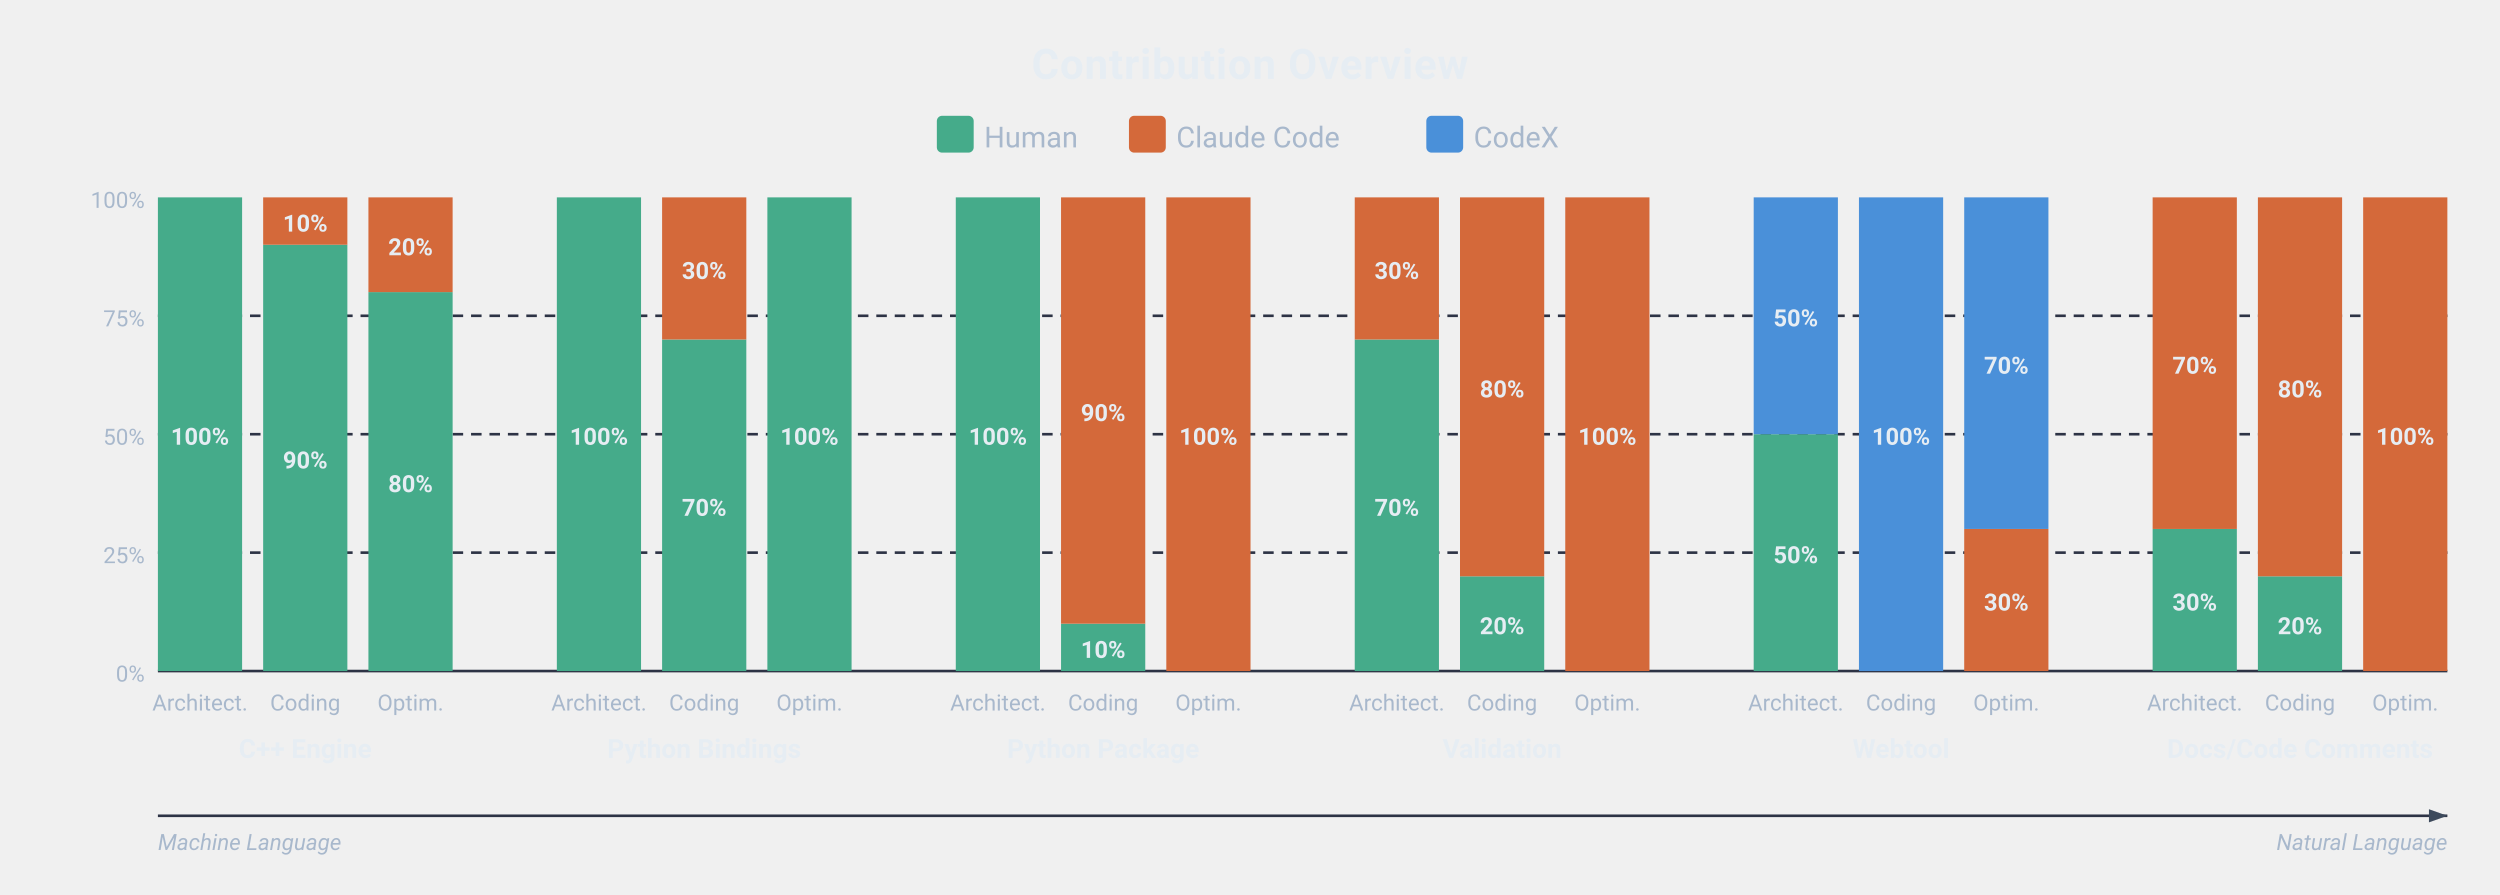
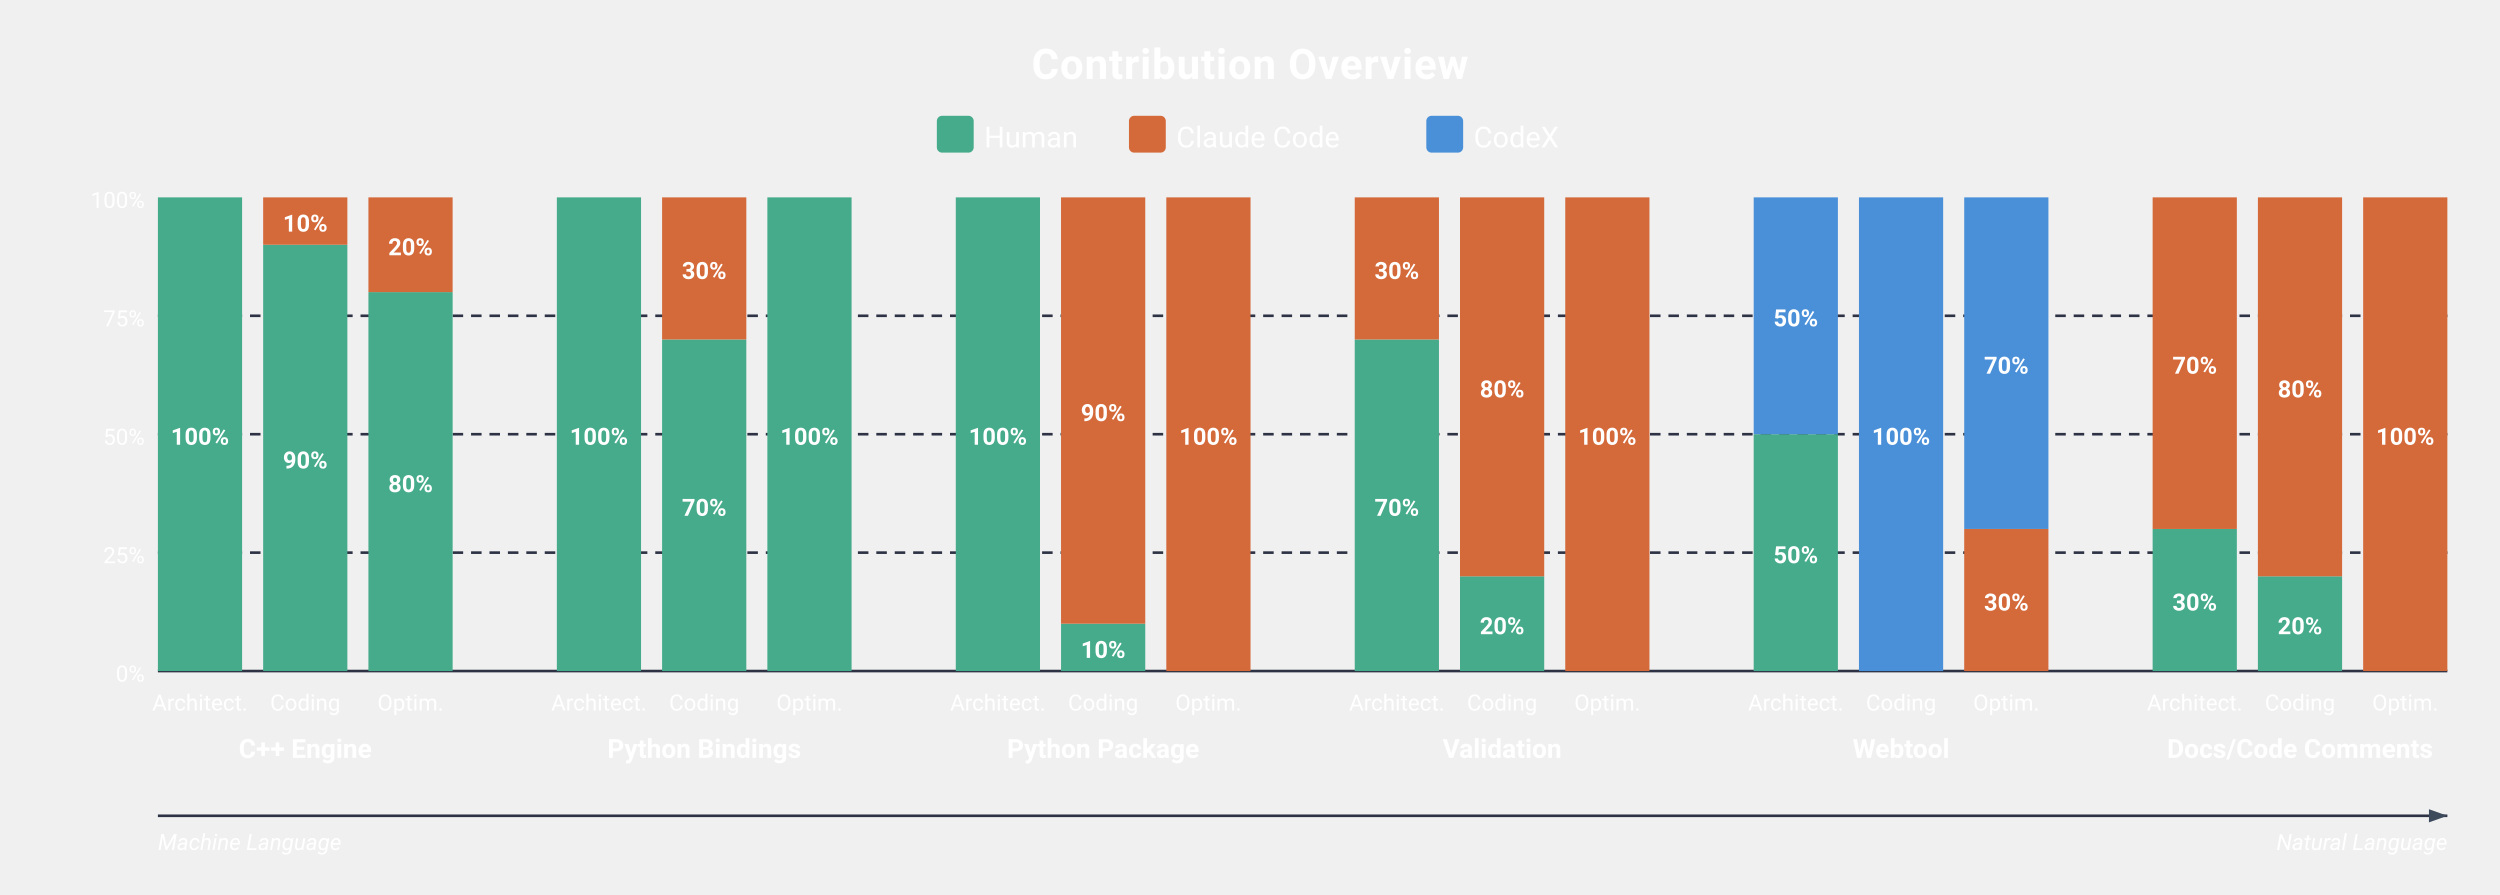
<svg xmlns="http://www.w3.org/2000/svg" viewBox="0 0 950 340" font-family="-apple-system, 'Segoe UI', Roboto, 'Helvetica Neue', Arial, sans-serif">
  <style>
    svg { color-scheme: light dark; }
-     .cp { fill: #E6EDF3; }
-     .cs { fill: #A8B8CC; }
+     .cp, .cs { fill: #ffffff; }
    .gl { stroke: #2D3345; fill: none; }
    .arr { fill: #3D4A5C; }
    @media (prefers-color-scheme: light) {
-       .cp { fill: #24292f; }
-       .cs { fill: #57606a; }
+       .cp, .cs { fill: #000000; }
      .gl { stroke: #d0d7de; }
      .arr { fill: #57606a; }
    }
  </style>
  <defs>
    <marker id="arr" markerWidth="7" markerHeight="5" refX="7" refY="2.5" orient="auto">
      <polygon points="0 0, 7 2.5, 0 5" class="arr" />
    </marker>
  </defs>
  <rect width="950" height="340" fill="transparent" rx="12" />
  <text x="475" y="30" text-anchor="middle" font-size="16" font-weight="700" class="cp" letter-spacing="0.3">Contribution Overview</text>
  <rect x="356" y="44" width="14" height="14" rx="2" fill="#45AB8A" />
  <text x="374" y="56" font-size="11" class="cs">Human</text>
  <rect x="429" y="44" width="14" height="14" rx="2" fill="#D4693A" />
  <text x="447" y="56" font-size="11" class="cs">Claude Code</text>
  <rect x="542" y="44" width="14" height="14" rx="2" fill="#4A90D9" />
  <text x="560" y="56" font-size="11" class="cs">CodeX</text>
  <line x1="60" y1="255" x2="930" y2="255" class="gl" stroke-width="1" />
  <line x1="60" y1="210.0" x2="930" y2="210.0" class="gl" stroke-width="1" stroke-dasharray="4,3" />
  <text x="55" y="214.0" text-anchor="end" font-size="8.5" class="cs">25%</text>
  <line x1="60" y1="165.0" x2="930" y2="165.0" class="gl" stroke-width="1" stroke-dasharray="4,3" />
  <text x="55" y="169.0" text-anchor="end" font-size="8.5" class="cs">50%</text>
  <line x1="60" y1="120.0" x2="930" y2="120.0" class="gl" stroke-width="1" stroke-dasharray="4,3" />
  <text x="55" y="124.0" text-anchor="end" font-size="8.5" class="cs">75%</text>
  <text x="55" y="259" text-anchor="end" font-size="8.5" class="cs">0%</text>
  <text x="55" y="79" text-anchor="end" font-size="8.5" class="cs">100%</text>
  <rect x="60.0" y="75.0" width="32" height="180.0" fill="#45AB8A" />
  <text x="76.0" y="169.0" text-anchor="middle" font-size="9" font-weight="700" class="cp">100%</text>
  <rect x="100.0" y="93.0" width="32" height="162.0" fill="#45AB8A" />
  <text x="116.0" y="178.0" text-anchor="middle" font-size="9" font-weight="700" class="cp">90%</text>
  <rect x="100.0" y="75.0" width="32" height="18.0" fill="#D4693A" />
  <text x="116.0" y="88.0" text-anchor="middle" font-size="9" font-weight="700" class="cp">10%</text>
  <rect x="140.0" y="111.0" width="32" height="144.0" fill="#45AB8A" />
  <text x="156.0" y="187.0" text-anchor="middle" font-size="9" font-weight="700" class="cp">80%</text>
  <rect x="140.0" y="75.0" width="32" height="36.0" fill="#D4693A" />
  <text x="156.0" y="97.0" text-anchor="middle" font-size="9" font-weight="700" class="cp">20%</text>
  <rect x="211.6" y="75.0" width="32" height="180.0" fill="#45AB8A" />
  <text x="227.6" y="169.0" text-anchor="middle" font-size="9" font-weight="700" class="cp">100%</text>
  <rect x="251.6" y="129.0" width="32" height="126.0" fill="#45AB8A" />
  <text x="267.6" y="196.0" text-anchor="middle" font-size="9" font-weight="700" class="cp">70%</text>
  <rect x="251.6" y="75.0" width="32" height="54.0" fill="#D4693A" />
  <text x="267.6" y="106.0" text-anchor="middle" font-size="9" font-weight="700" class="cp">30%</text>
  <rect x="291.6" y="75.0" width="32" height="180.0" fill="#45AB8A" />
  <text x="307.6" y="169.0" text-anchor="middle" font-size="9" font-weight="700" class="cp">100%</text>
  <rect x="363.2" y="75.0" width="32" height="180.0" fill="#45AB8A" />
  <text x="379.2" y="169.0" text-anchor="middle" font-size="9" font-weight="700" class="cp">100%</text>
  <rect x="403.2" y="237.0" width="32" height="18.0" fill="#45AB8A" />
  <text x="419.2" y="250.0" text-anchor="middle" font-size="9" font-weight="700" class="cp">10%</text>
  <rect x="403.2" y="75.0" width="32" height="162.0" fill="#D4693A" />
  <text x="419.2" y="160.0" text-anchor="middle" font-size="9" font-weight="700" class="cp">90%</text>
  <rect x="443.2" y="75.0" width="32" height="180.0" fill="#D4693A" />
  <text x="459.2" y="169.0" text-anchor="middle" font-size="9" font-weight="700" class="cp">100%</text>
  <rect x="514.8" y="129.0" width="32" height="126.0" fill="#45AB8A" />
  <text x="530.8" y="196.0" text-anchor="middle" font-size="9" font-weight="700" class="cp">70%</text>
  <rect x="514.8" y="75.0" width="32" height="54.0" fill="#D4693A" />
  <text x="530.8" y="106.0" text-anchor="middle" font-size="9" font-weight="700" class="cp">30%</text>
  <rect x="554.8" y="219.0" width="32" height="36.0" fill="#45AB8A" />
  <text x="570.8" y="241.0" text-anchor="middle" font-size="9" font-weight="700" class="cp">20%</text>
  <rect x="554.8" y="75.0" width="32" height="144.0" fill="#D4693A" />
  <text x="570.8" y="151.0" text-anchor="middle" font-size="9" font-weight="700" class="cp">80%</text>
  <rect x="594.8" y="75.0" width="32" height="180.0" fill="#D4693A" />
  <text x="610.8" y="169.0" text-anchor="middle" font-size="9" font-weight="700" class="cp">100%</text>
  <rect x="666.4" y="165.0" width="32" height="90.0" fill="#45AB8A" />
  <text x="682.4" y="214.0" text-anchor="middle" font-size="9" font-weight="700" class="cp">50%</text>
  <rect x="666.4" y="75.0" width="32" height="90.0" fill="#4A90D9" />
  <text x="682.4" y="124.0" text-anchor="middle" font-size="9" font-weight="700" class="cp">50%</text>
  <rect x="706.4" y="75.0" width="32" height="180.0" fill="#4A90D9" />
  <text x="722.4" y="169.0" text-anchor="middle" font-size="9" font-weight="700" class="cp">100%</text>
  <rect x="746.4" y="201.0" width="32" height="54.0" fill="#D4693A" />
  <text x="762.4" y="232.0" text-anchor="middle" font-size="9" font-weight="700" class="cp">30%</text>
  <rect x="746.4" y="75.0" width="32" height="126.0" fill="#4A90D9" />
  <text x="762.4" y="142.0" text-anchor="middle" font-size="9" font-weight="700" class="cp">70%</text>
  <rect x="818.0" y="201.0" width="32" height="54.0" fill="#45AB8A" />
  <text x="834.0" y="232.0" text-anchor="middle" font-size="9" font-weight="700" class="cp">30%</text>
  <rect x="818.0" y="75.0" width="32" height="126.0" fill="#D4693A" />
  <text x="834.0" y="142.0" text-anchor="middle" font-size="9" font-weight="700" class="cp">70%</text>
  <rect x="858.0" y="219.0" width="32" height="36.0" fill="#45AB8A" />
  <text x="874.0" y="241.0" text-anchor="middle" font-size="9" font-weight="700" class="cp">20%</text>
  <rect x="858.0" y="75.0" width="32" height="144.0" fill="#D4693A" />
  <text x="874.0" y="151.0" text-anchor="middle" font-size="9" font-weight="700" class="cp">80%</text>
  <rect x="898.0" y="75.0" width="32" height="180.0" fill="#D4693A" />
  <text x="914.0" y="169.0" text-anchor="middle" font-size="9" font-weight="700" class="cp">100%</text>
  <text x="76.0" y="270" text-anchor="middle" font-size="8.5" class="cs">Architect.</text>
  <text x="116.0" y="270" text-anchor="middle" font-size="8.5" class="cs">Coding</text>
  <text x="156.0" y="270" text-anchor="middle" font-size="8.5" class="cs">Optim.</text>
  <text x="227.6" y="270" text-anchor="middle" font-size="8.5" class="cs">Architect.</text>
  <text x="267.6" y="270" text-anchor="middle" font-size="8.5" class="cs">Coding</text>
  <text x="307.6" y="270" text-anchor="middle" font-size="8.5" class="cs">Optim.</text>
  <text x="379.2" y="270" text-anchor="middle" font-size="8.5" class="cs">Architect.</text>
  <text x="419.2" y="270" text-anchor="middle" font-size="8.5" class="cs">Coding</text>
  <text x="459.2" y="270" text-anchor="middle" font-size="8.5" class="cs">Optim.</text>
  <text x="530.8" y="270" text-anchor="middle" font-size="8.5" class="cs">Architect.</text>
  <text x="570.8" y="270" text-anchor="middle" font-size="8.5" class="cs">Coding</text>
  <text x="610.8" y="270" text-anchor="middle" font-size="8.5" class="cs">Optim.</text>
  <text x="682.4" y="270" text-anchor="middle" font-size="8.5" class="cs">Architect.</text>
  <text x="722.4" y="270" text-anchor="middle" font-size="8.5" class="cs">Coding</text>
  <text x="762.4" y="270" text-anchor="middle" font-size="8.5" class="cs">Optim.</text>
  <text x="834.0" y="270" text-anchor="middle" font-size="8.5" class="cs">Architect.</text>
  <text x="874.0" y="270" text-anchor="middle" font-size="8.5" class="cs">Coding</text>
  <text x="914.0" y="270" text-anchor="middle" font-size="8.5" class="cs">Optim.</text>
  <text x="116.0" y="288" text-anchor="middle" font-size="10" font-weight="700" class="cp">C++ Engine</text>
  <text x="267.6" y="288" text-anchor="middle" font-size="10" font-weight="700" class="cp">Python Bindings</text>
  <text x="419.2" y="288" text-anchor="middle" font-size="10" font-weight="700" class="cp">Python Package</text>
  <text x="570.8" y="288" text-anchor="middle" font-size="10" font-weight="700" class="cp">Validation</text>
  <text x="722.4" y="288" text-anchor="middle" font-size="10" font-weight="700" class="cp">Webtool</text>
  <text x="874.0" y="288" text-anchor="middle" font-size="10" font-weight="700" class="cp">Docs/Code Comments</text>
  <line x1="60" y1="310" x2="930" y2="310" class="gl" stroke-width="1" marker-end="url(#arr)" />
  <text x="60" y="323" font-size="8.5" class="cs" font-style="italic">Machine Language</text>
  <text x="930" y="323" text-anchor="end" font-size="8.5" class="cs" font-style="italic">Natural Language</text>
</svg>
